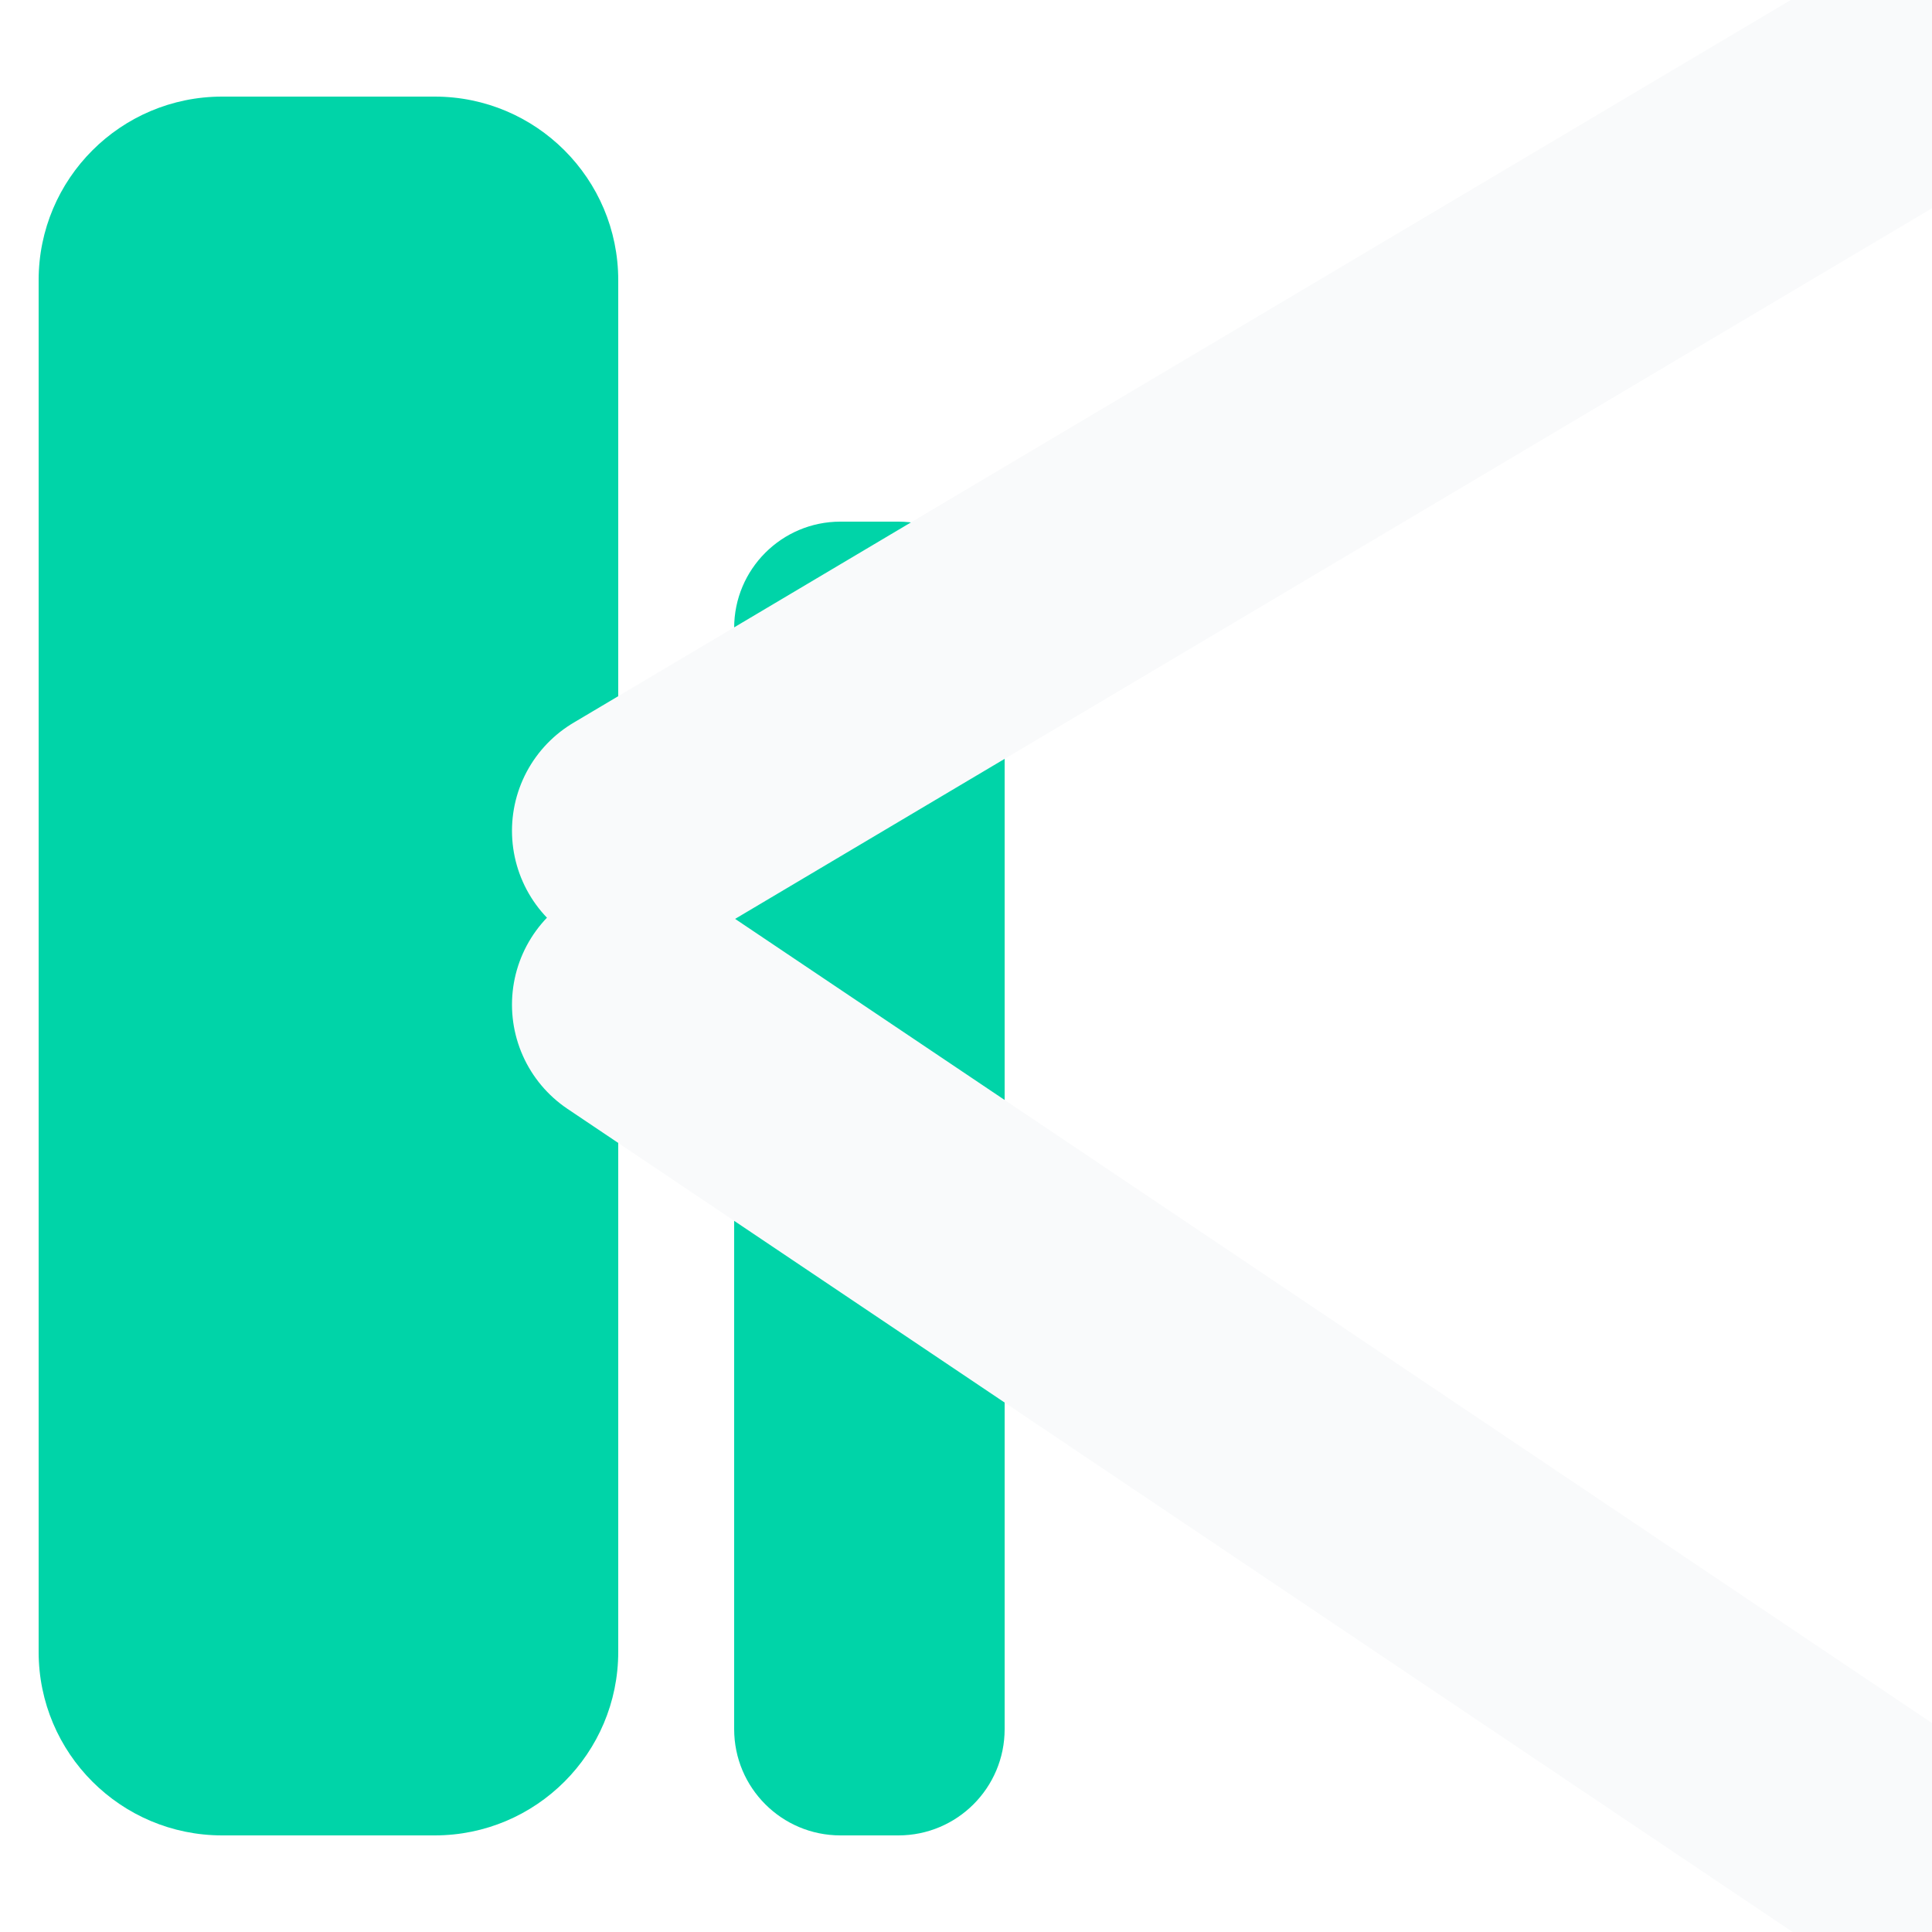
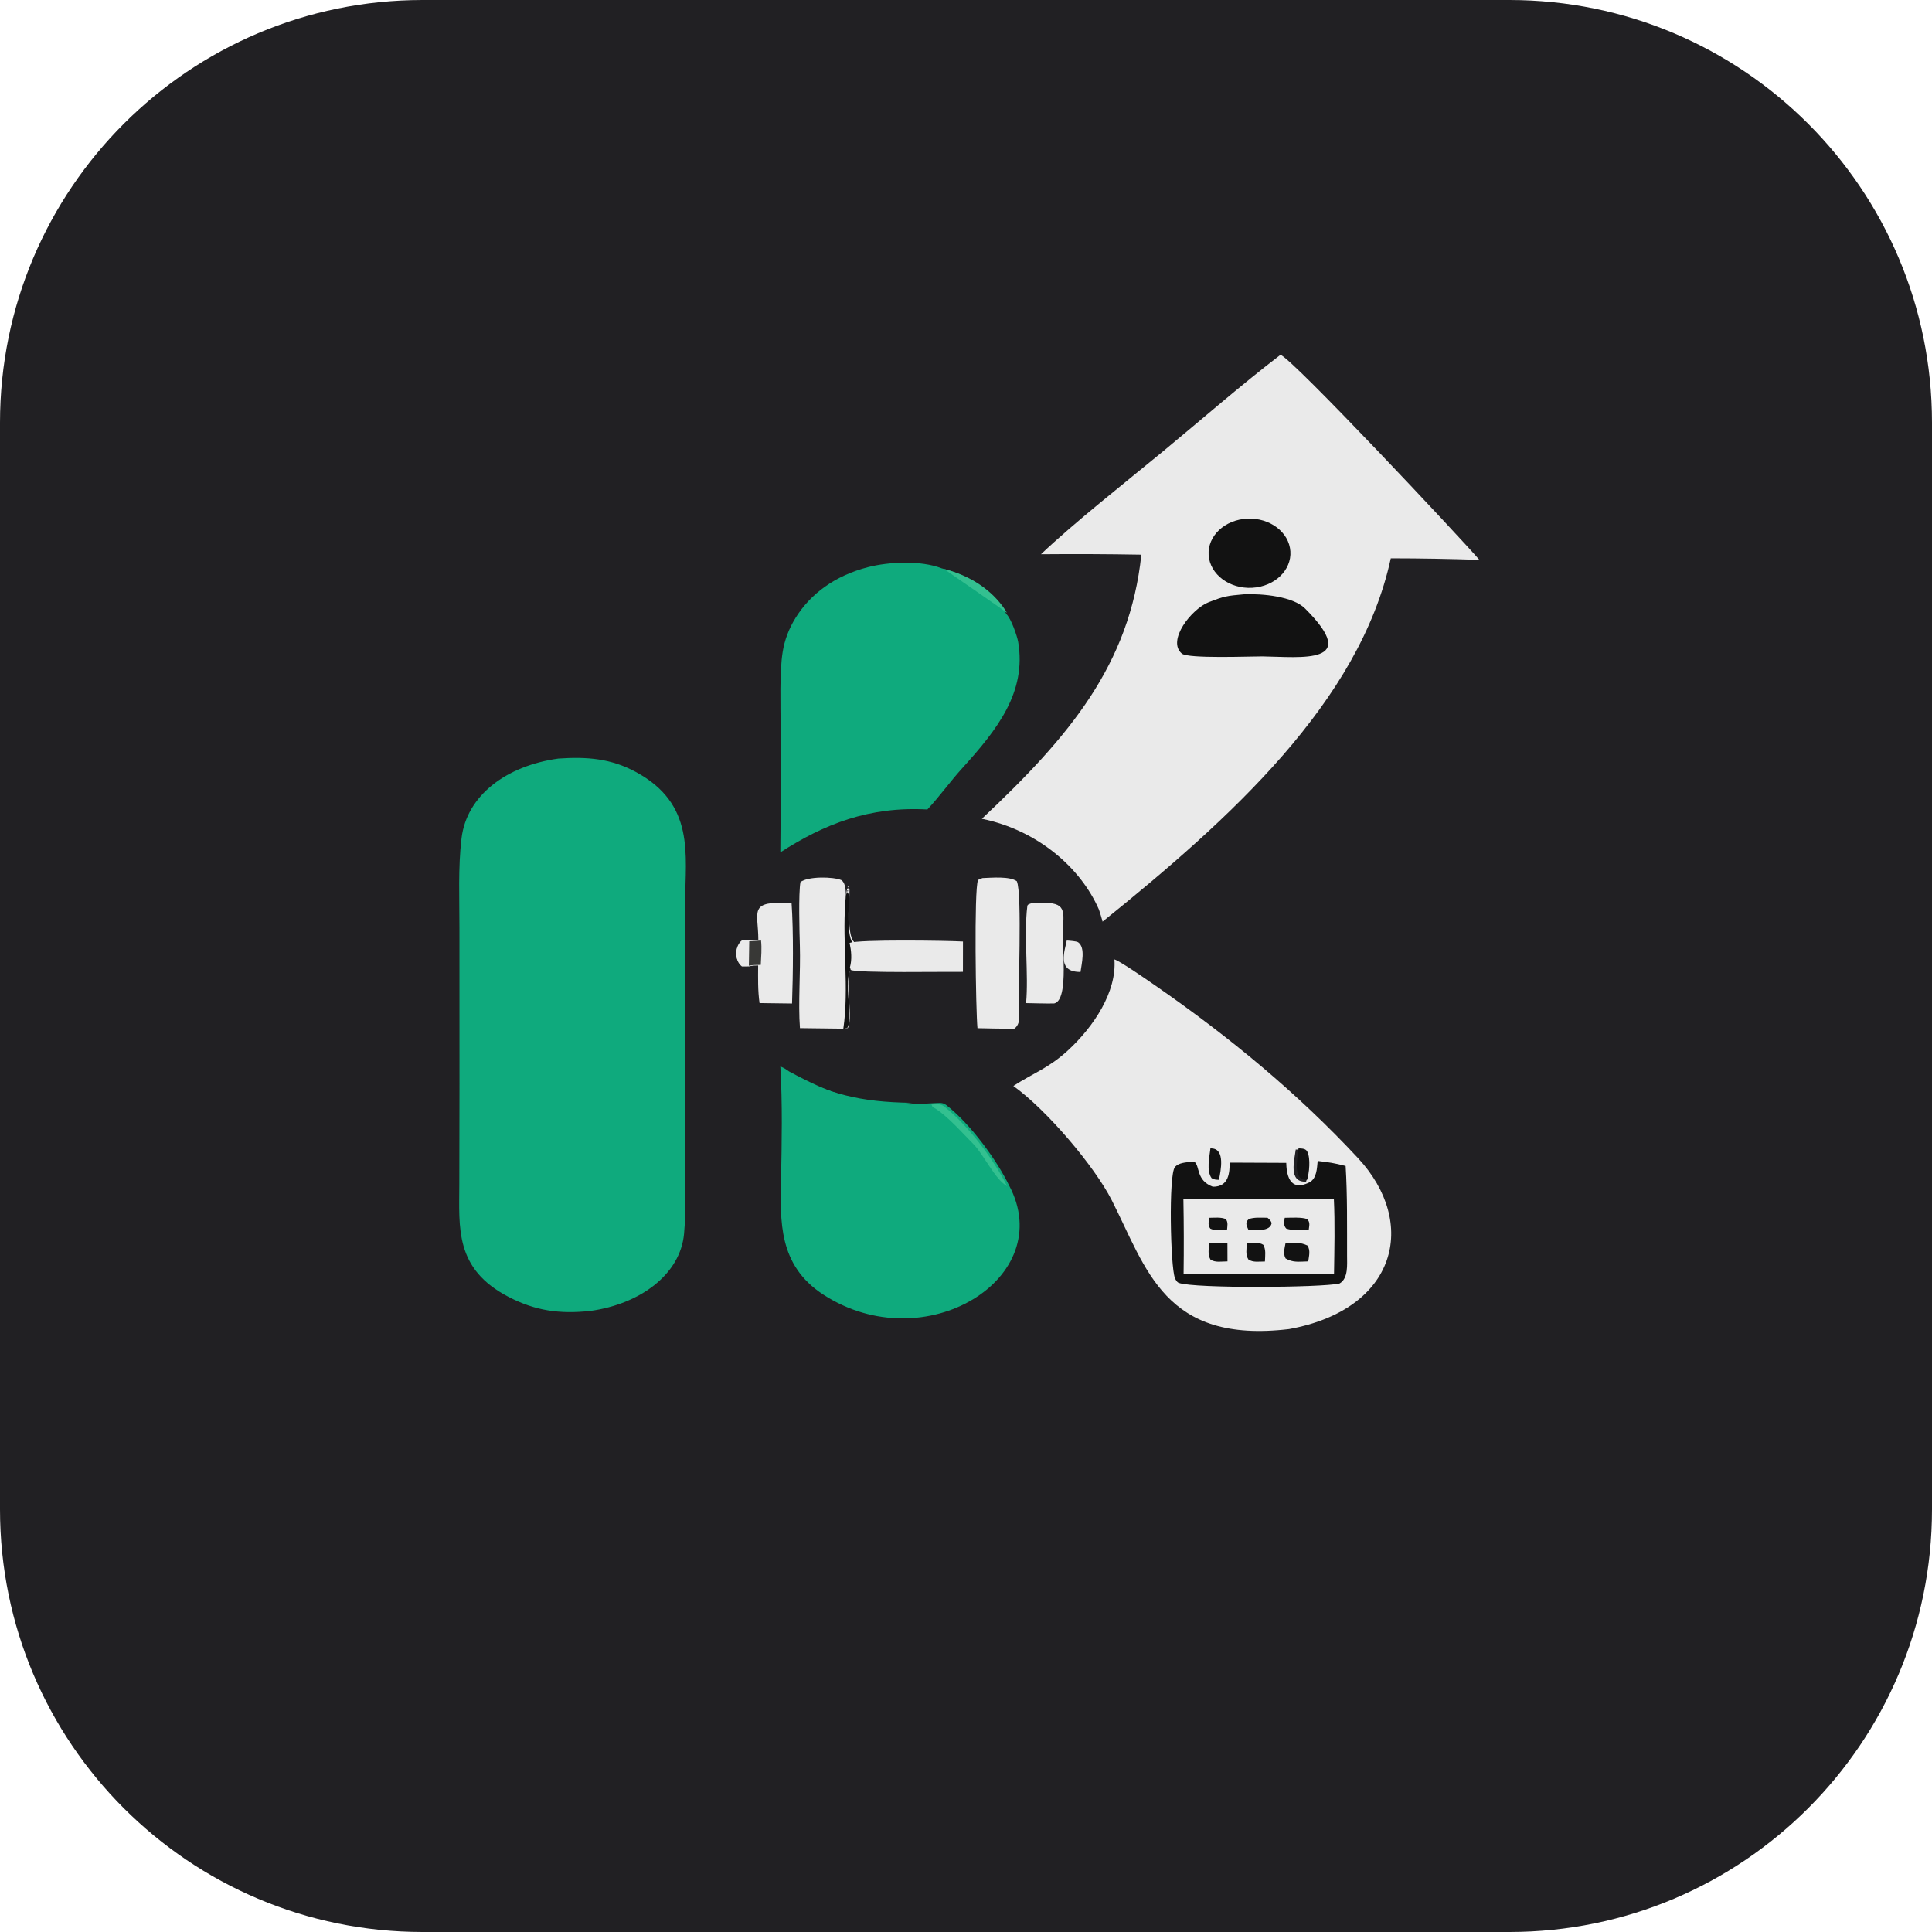
- <svg xmlns="http://www.w3.org/2000/svg" viewBox="0 0 100 100" fill="none">
-   <rect x="2" y="5" width="30" height="90" rx="9.5" fill="#00D4A8" />
-   <rect x="38" y="27" width="14" height="68" rx="5.5" fill="#00D4A8" />
-   <line x1="33" y1="43" x2="97" y2="5" stroke="#F9FAFB" stroke-width="13" stroke-linecap="round" />
-   <line x1="33" y1="52" x2="97" y2="95" stroke="#F9FAFB" stroke-width="13" stroke-linecap="round" />
+ <svg xmlns="http://www.w3.org/2000/svg" width="512" height="512" viewBox="0 0 512 512" fill="none">
+   <rect width="512" height="512" rx="112" fill="#212023" />
+   <path d="M339.337 94.037C342.312 94.834 386.741 142.204 392.052 148.364C384.229 148.098 376.402 147.962 368.575 147.957C360.321 186.097 325.887 217.089 292.195 244.243C291.932 243.163 291.574 242.115 291.23 241.049C286.455 230.07 275.072 220.021 260.205 216.985C283.397 195.171 299.381 176.192 302.471 146.993C293.605 146.835 284.736 146.796 275.869 146.876C284.936 138.281 297.981 128.052 308.025 119.773C318.001 111.551 329.133 101.819 339.337 94.037Z" fill="#EAEAEA" />
+   <path d="M329.627 157.494C334.634 157.264 342.681 158.083 345.847 161.247C360.909 176.297 344.852 174.102 334.475 173.953C331.623 173.931 314.863 174.612 313.2 173.21C309.153 169.795 315.766 161.321 320.418 159.545C324.388 158.028 325.051 157.889 329.627 157.494Z" fill="#121212" />
+   <path d="M329.546 137.53C335.43 136.792 340.92 140.202 341.848 145.174C342.779 150.145 338.805 154.823 332.939 155.659C326.99 156.507 321.366 153.086 320.422 148.045C319.479 143.003 323.578 138.278 329.546 137.53Z" fill="#121212" />
+   <path d="M147.976 201.024C155.646 200.497 161.929 201.028 168.471 204.558C184.219 213.053 181.651 226.336 181.551 239.291L181.468 272.744L181.521 306.546C181.57 313.294 181.895 320.217 181.285 326.937C180.306 337.737 169.627 345.594 156.472 347.406C148.21 348.301 141.82 347.327 134.844 343.727C120.46 336.304 121.697 325.407 121.719 313.799L121.768 287.299L121.755 245.925C121.759 238.152 121.382 229.882 122.306 222.174C123.666 210.838 134.111 202.942 147.976 201.024Z" fill="#0FAA7D" />
+   <path d="M295.332 254.256C296.788 254.659 304.196 259.812 305.98 261.046C326.009 274.896 344.072 289.917 359.834 306.849C375.939 324.149 370.187 347.026 341.618 352.221C308.539 356.165 303.85 336.182 294.598 318.014C290.087 309.157 277.555 294.272 268.55 287.79C273.942 284.316 277.935 283.038 282.993 278.386C289.914 272.021 295.979 262.794 295.332 254.256ZM346.129 313.141C346.807 311.225 347.287 307.471 346.211 305.565C345.696 304.663 344.535 304.679 343.382 304.635C343.086 307.227 341.286 313.431 346.129 313.141Z" fill="#EAEAEA" />
+   <path d="M349.199 307.663C352.35 308.033 353.509 308.201 356.608 308.994C357.088 316.808 356.966 324.99 356.988 332.841C356.966 335.018 357.393 338.788 354.983 340.143C350.358 341.243 316.513 341.494 312.399 339.979C311.857 339.779 311.528 339.092 311.361 338.669C310.185 335.695 309.661 311.364 311.36 309.299C312.349 308.097 314.314 308.047 315.942 307.865L316.573 307.922C318.034 309.068 316.938 312.817 321.41 314.493C325.794 314.546 325.84 310.548 325.884 308.107L340.87 308.171C340.935 310.652 341.445 316.092 346.963 313.354C349.007 312.338 349.002 309.52 349.199 307.663Z" fill="#121212" />
+   <path d="M313.611 317.677L353.49 317.701C353.801 324.285 353.624 331.101 353.53 337.704C340.972 337.376 326.651 337.808 313.663 337.632C313.753 330.98 313.736 324.328 313.611 317.677Z" fill="#EAEAEA" />
+   <path d="M335.902 322.719C336.419 323.086 337.078 323.864 336.963 324.304C336.433 326.331 333.097 326.006 330.87 325.997C330.401 324.843 329.839 324.054 330.93 323.078C332.312 322.549 334.181 322.697 335.902 322.719Z" fill="#121212" />
+   <path d="M330.43 329.468C331.897 329.401 333.65 329.106 334.803 329.901C335.529 331.233 335.276 332.698 335.218 334.309C333.644 334.311 332.081 334.621 330.84 333.776C330.039 332.524 330.343 331.078 330.43 329.468Z" fill="#121212" />
+   <path d="M340.464 322.732C342.349 322.707 344.88 322.534 346.343 323.038C347.325 323.854 346.925 324.921 346.824 325.963C344.551 326.005 342.719 326.184 340.881 325.593C340.028 324.716 340.364 323.764 340.464 322.732Z" fill="#121212" />
+   <path d="M320.402 322.731C321.931 322.705 323.642 322.531 324.838 323.066C325.535 323.895 325.245 324.966 325.17 325.983C323.697 326.002 321.825 326.173 320.749 325.598C320.059 324.724 320.325 323.769 320.402 322.731Z" fill="#121212" />
+   <path d="M340.682 329.421C343.177 329.373 344.513 329.133 346.504 330.085C347.324 331.433 346.904 332.73 346.701 334.28C344.174 334.354 342.63 334.638 340.696 333.501C339.987 332.237 340.438 330.814 340.682 329.421Z" fill="#121212" />
+   <path d="M320.414 329.359L325.28 329.395L325.294 334.28C323.663 334.289 322.023 334.663 320.774 333.78C320.037 332.505 320.334 330.941 320.414 329.359Z" fill="#121212" />
+   <path d="M320.777 304.325L321.16 304.343C324.702 304.549 323.538 310.175 323.025 312.67C322.076 312.61 321.893 312.656 321.081 312.218C319.69 310.237 320.491 306.793 320.777 304.325Z" fill="#121212" />
+   <path d="M344.125 304.325C345.079 304.368 346.041 304.352 346.466 305.237C347.357 307.104 346.96 310.783 346.399 312.66C342.39 312.944 343.88 306.865 344.125 304.325Z" fill="#121212" fill-opacity="0.988" />
+   <path d="M206.799 225.884C206.905 214.767 206.93 203.65 206.872 192.533C206.868 187.079 206.562 177.969 207.413 172.803C207.904 169.673 209.049 166.628 210.8 163.793C214.795 157.329 221.298 152.561 229.988 150.308C235.63 148.844 244.115 148.486 249.54 150.604C256.808 152.452 262.589 156.438 266.13 161.757C266.338 162.071 266.525 162.391 266.691 162.719C267.977 163.929 269.57 168.608 269.824 170.103C272.079 183.401 264.348 193.293 254.963 203.628C251.835 207.072 249.046 211.003 245.765 214.52C230.321 213.659 218.368 218.419 206.799 225.884Z" fill="#0FAA7D" />
+   <path d="M250.191 150.782C257.258 152.564 262.878 156.406 266.321 161.535C266.523 161.837 266.706 162.146 266.867 162.463C267.429 162.625 250.317 150.941 250.191 150.782Z" fill="#33C090" />
+   <path d="M206.799 282.629C207.859 283.022 208.279 283.371 209.158 283.968C220.493 290.048 227.321 292.465 241.352 292.682L247.459 292.351C248.847 292.305 249.776 292.07 250.801 292.874C257.305 297.973 264.227 307.561 267.385 314.088C280.547 338.65 245.08 360.611 218.13 343.048C206.213 335.282 206.777 323.506 206.987 312.523C207.175 302.712 207.385 292.618 206.799 282.629Z" fill="#0FAA7D" />
+   <path d="M246.853 292.71C248.249 292.663 249.183 292.43 250.212 293.229C256.75 298.304 263.707 307.844 266.881 314.339C263.64 312.533 260.637 305.836 257.871 303.097C255.078 300.332 251.227 295.793 247.502 293.543C246.928 293.197 247.135 293.265 246.853 292.71Z" fill="#33C090" />
+   <path d="M208.468 284.298C220.22 289.857 227.299 292.066 241.847 292.264C231.762 293.642 218.712 291.117 210.686 286.923C208.715 285.893 208.863 285.829 208.468 284.298Z" fill="#0FAA7D" />
+   <path d="M211.997 272.461C211.486 265.932 212.185 257.416 211.973 250.583C211.861 246.978 211.59 236.67 212.131 233.759C214.042 232.222 220.864 232.28 223.047 233.272C224.318 234.387 224.09 236.586 224.207 238.161C224.29 237.35 224.227 235.585 224.844 235.167L224.611 234.92L224.904 234.724L224.719 235.552L225.128 235.774C225.145 238.649 224.36 247.783 226.357 249.635C226.835 251.543 227.075 253.575 226.448 255.486C223.037 257.293 226.391 269.237 224.691 272.425C224.306 272.522 224.023 272.65 223.721 272.606L211.997 272.461Z" fill="#EAEAEA" />
+   <path d="M224.011 239.229C224.1 238.443 224.033 236.732 224.695 236.327L224.445 236.088L224.76 235.898L224.562 236.7L225 236.915C225.019 239.701 224.175 248.552 226.322 250.347C226.836 252.195 227.094 254.165 226.42 256.017C222.753 257.768 226.359 269.342 224.531 272.431C224.117 272.525 223.813 272.649 223.488 272.606C225.052 262.181 223.211 249.852 224.011 239.229Z" fill="#121212" />
+   <path d="M260.391 232.698C263.012 232.592 267.561 232.193 269.469 233.533C270.965 236.95 269.697 263.632 270.06 269.443C270.129 270.534 269.927 271.8 268.788 272.615C265.538 272.608 262.288 272.562 259.04 272.475C258.592 267.983 258.119 235.612 259.172 233.307C259.312 233.002 260.017 232.843 260.391 232.698Z" fill="#EAEAEA" />
+   <path d="M200.965 249.018C200.947 241.39 198.152 238.664 209.775 239.334C210.306 246.963 210.166 258.215 209.9 265.939L201.285 265.822C200.813 262.463 200.9 259.234 200.915 255.865C199.973 255.904 199.434 255.853 198.571 256.1C198.006 256.138 197.195 256.116 196.607 256.116C194.606 254.601 194.631 250.764 196.611 249.205L198.646 249.227C199.336 249.19 200.258 249.084 200.965 249.018Z" fill="#EAEAEA" />
+   <path d="M201.7 249.25C201.9 251.292 201.722 253.617 201.644 255.684C200.583 255.72 199.977 255.672 199.005 255.904C198.369 255.94 197.456 255.919 196.794 255.919C194.542 254.496 194.57 250.89 196.799 249.425L199.09 249.445C199.866 249.41 200.904 249.311 201.7 249.25Z" fill="#EAEAEA" />
+   <path d="M201.682 249.25C201.922 251.299 201.708 253.631 201.615 255.704C200.344 255.74 199.618 255.692 198.454 255.925L198.556 249.446C199.486 249.411 200.729 249.311 201.682 249.25Z" fill="#383836" />
+   <path d="M273.568 239.293C281.265 238.991 282.341 239.7 281.654 245.802C281.225 249.606 283.509 265.028 279.352 265.929C277.057 265.971 274.259 265.871 271.924 265.834C272.621 258.347 271.288 247.803 272.253 240.115C272.314 239.631 272.896 239.55 273.568 239.293Z" fill="#EAEAEA" />
+   <path d="M225.157 249.885C227.581 248.928 251.141 249.271 255.198 249.514L255.187 257.549C251.601 257.477 226.746 257.915 225.453 257.024L225.242 256.333C225.823 254.227 225.601 251.987 225.157 249.885Z" fill="#EAEAEA" />
+   <path d="M282.702 249.25C283.414 249.295 285.291 249.41 285.735 249.723C287.745 251.143 286.624 255.481 286.343 257.594C286.07 257.581 285.796 257.565 285.523 257.545C280.204 257.137 282.158 251.954 282.702 249.25Z" fill="#EAEAEA" />
</svg>
